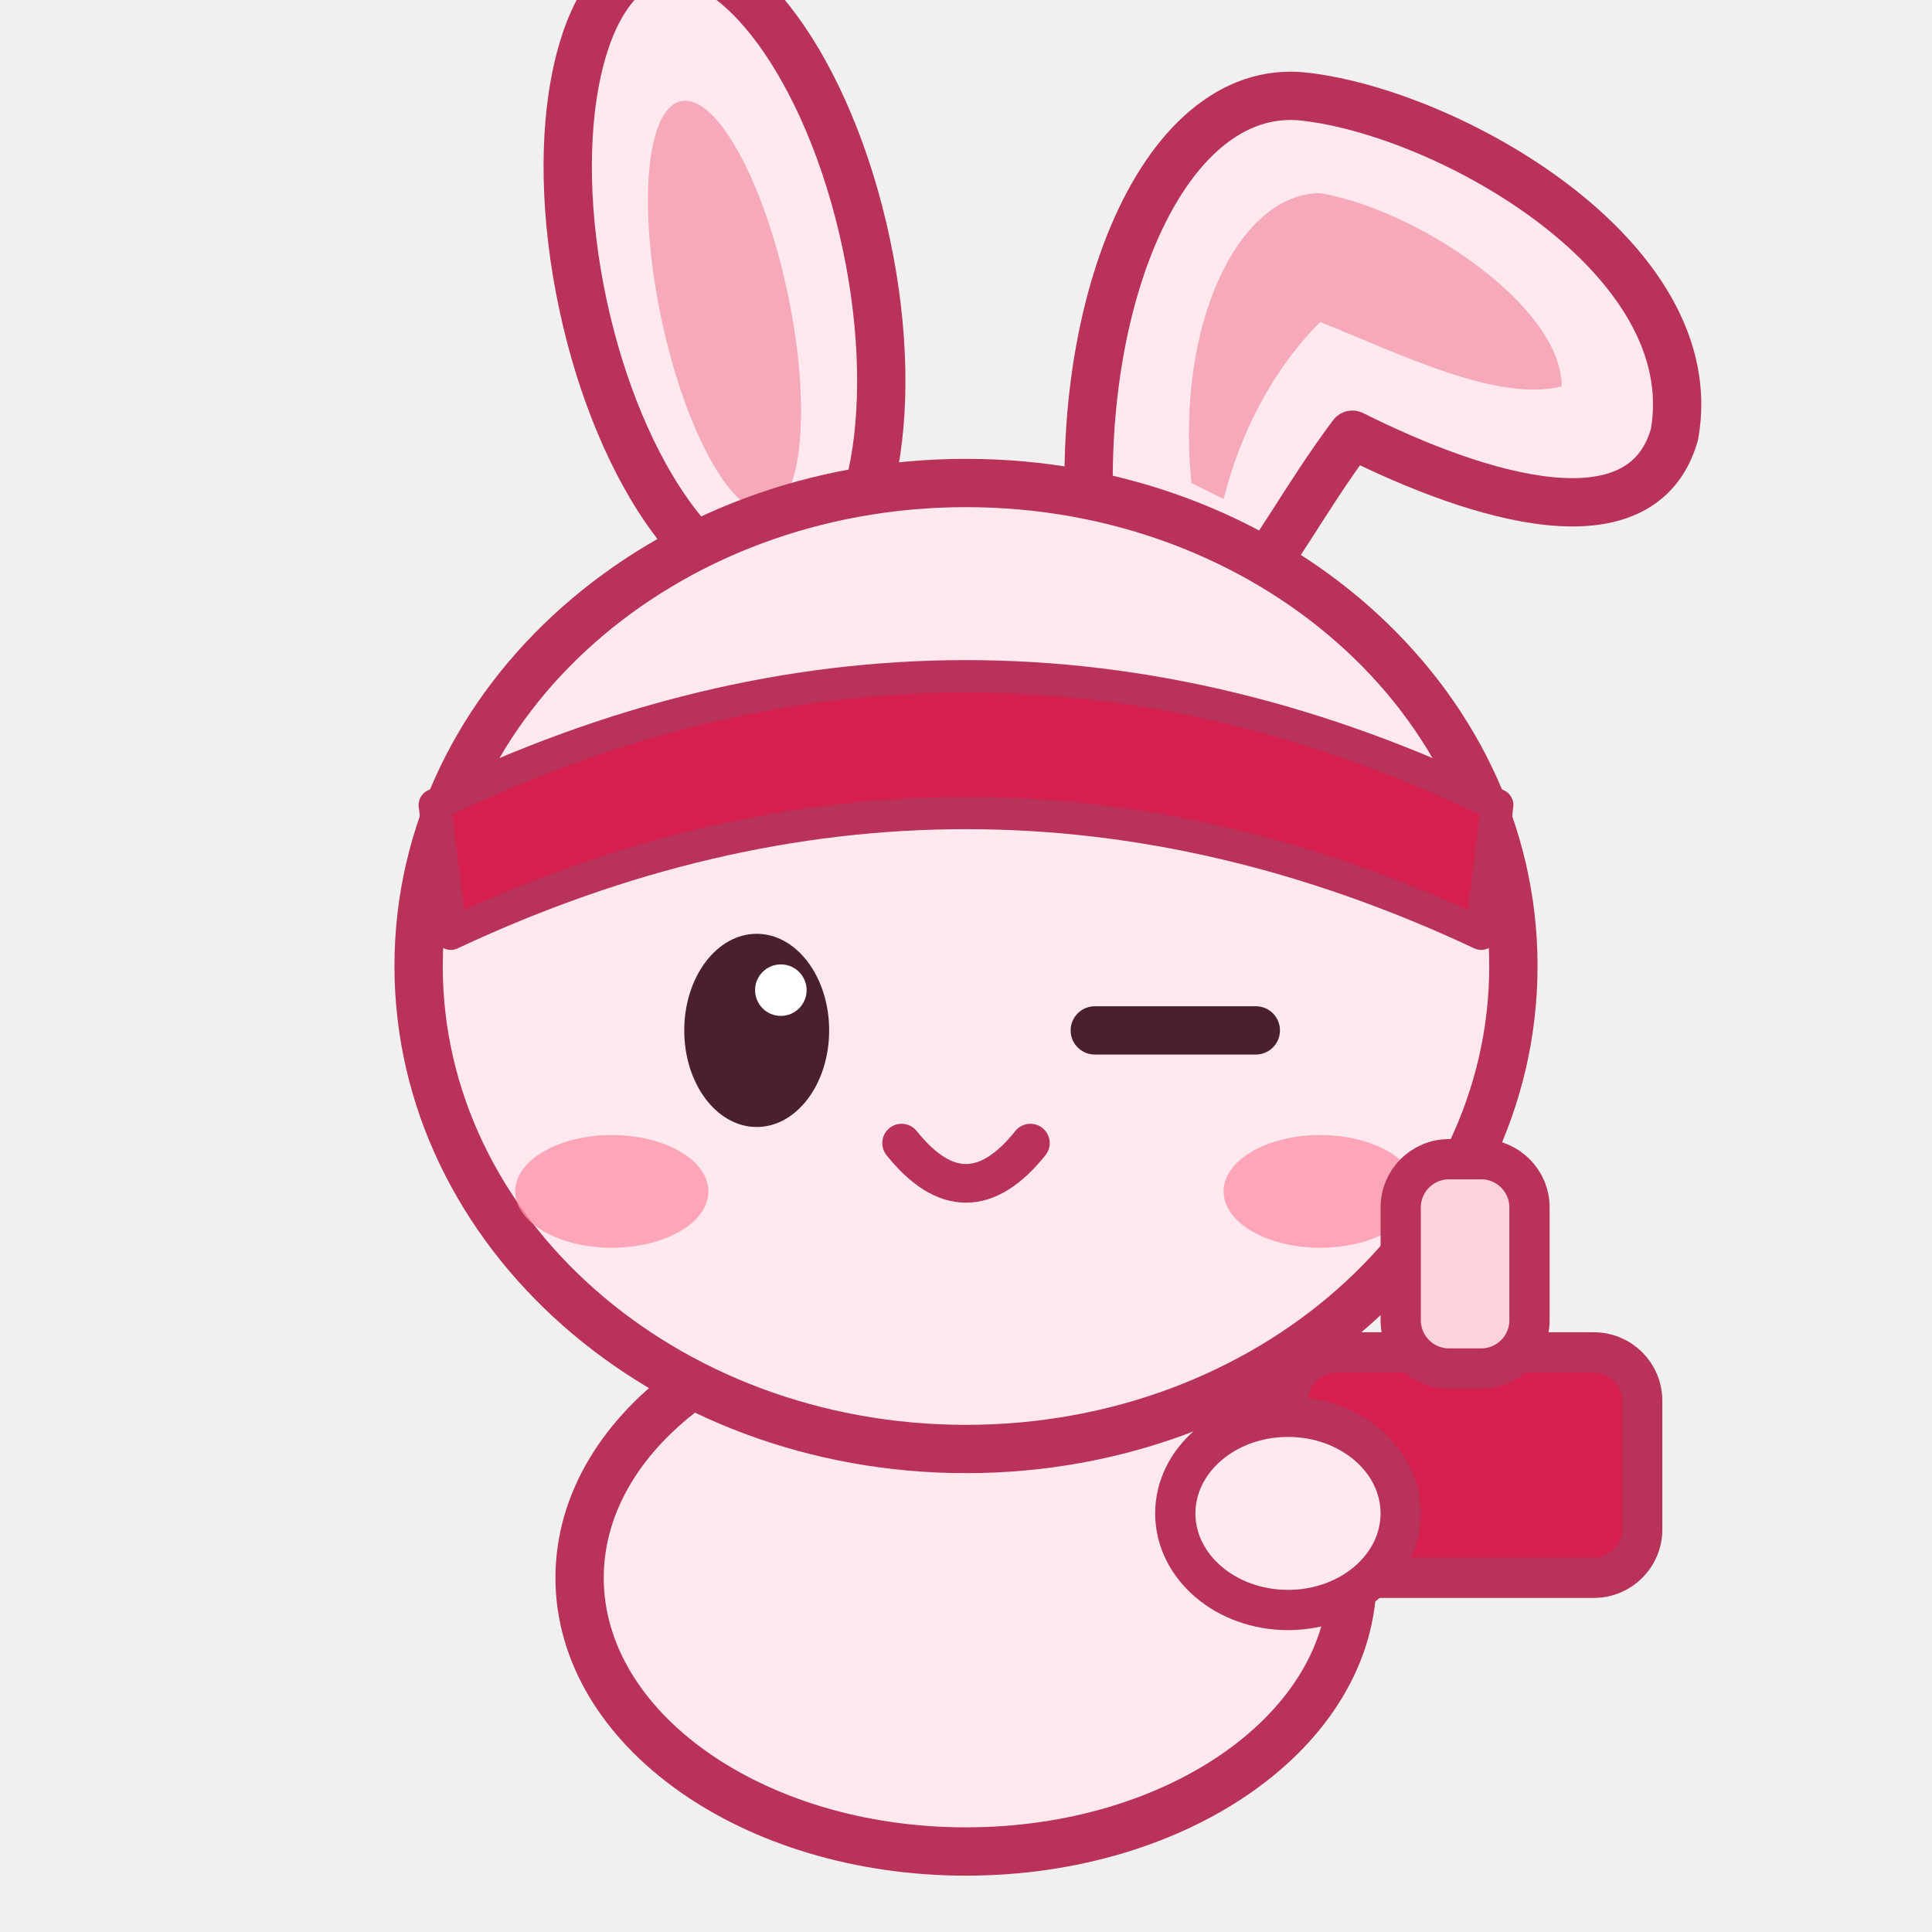
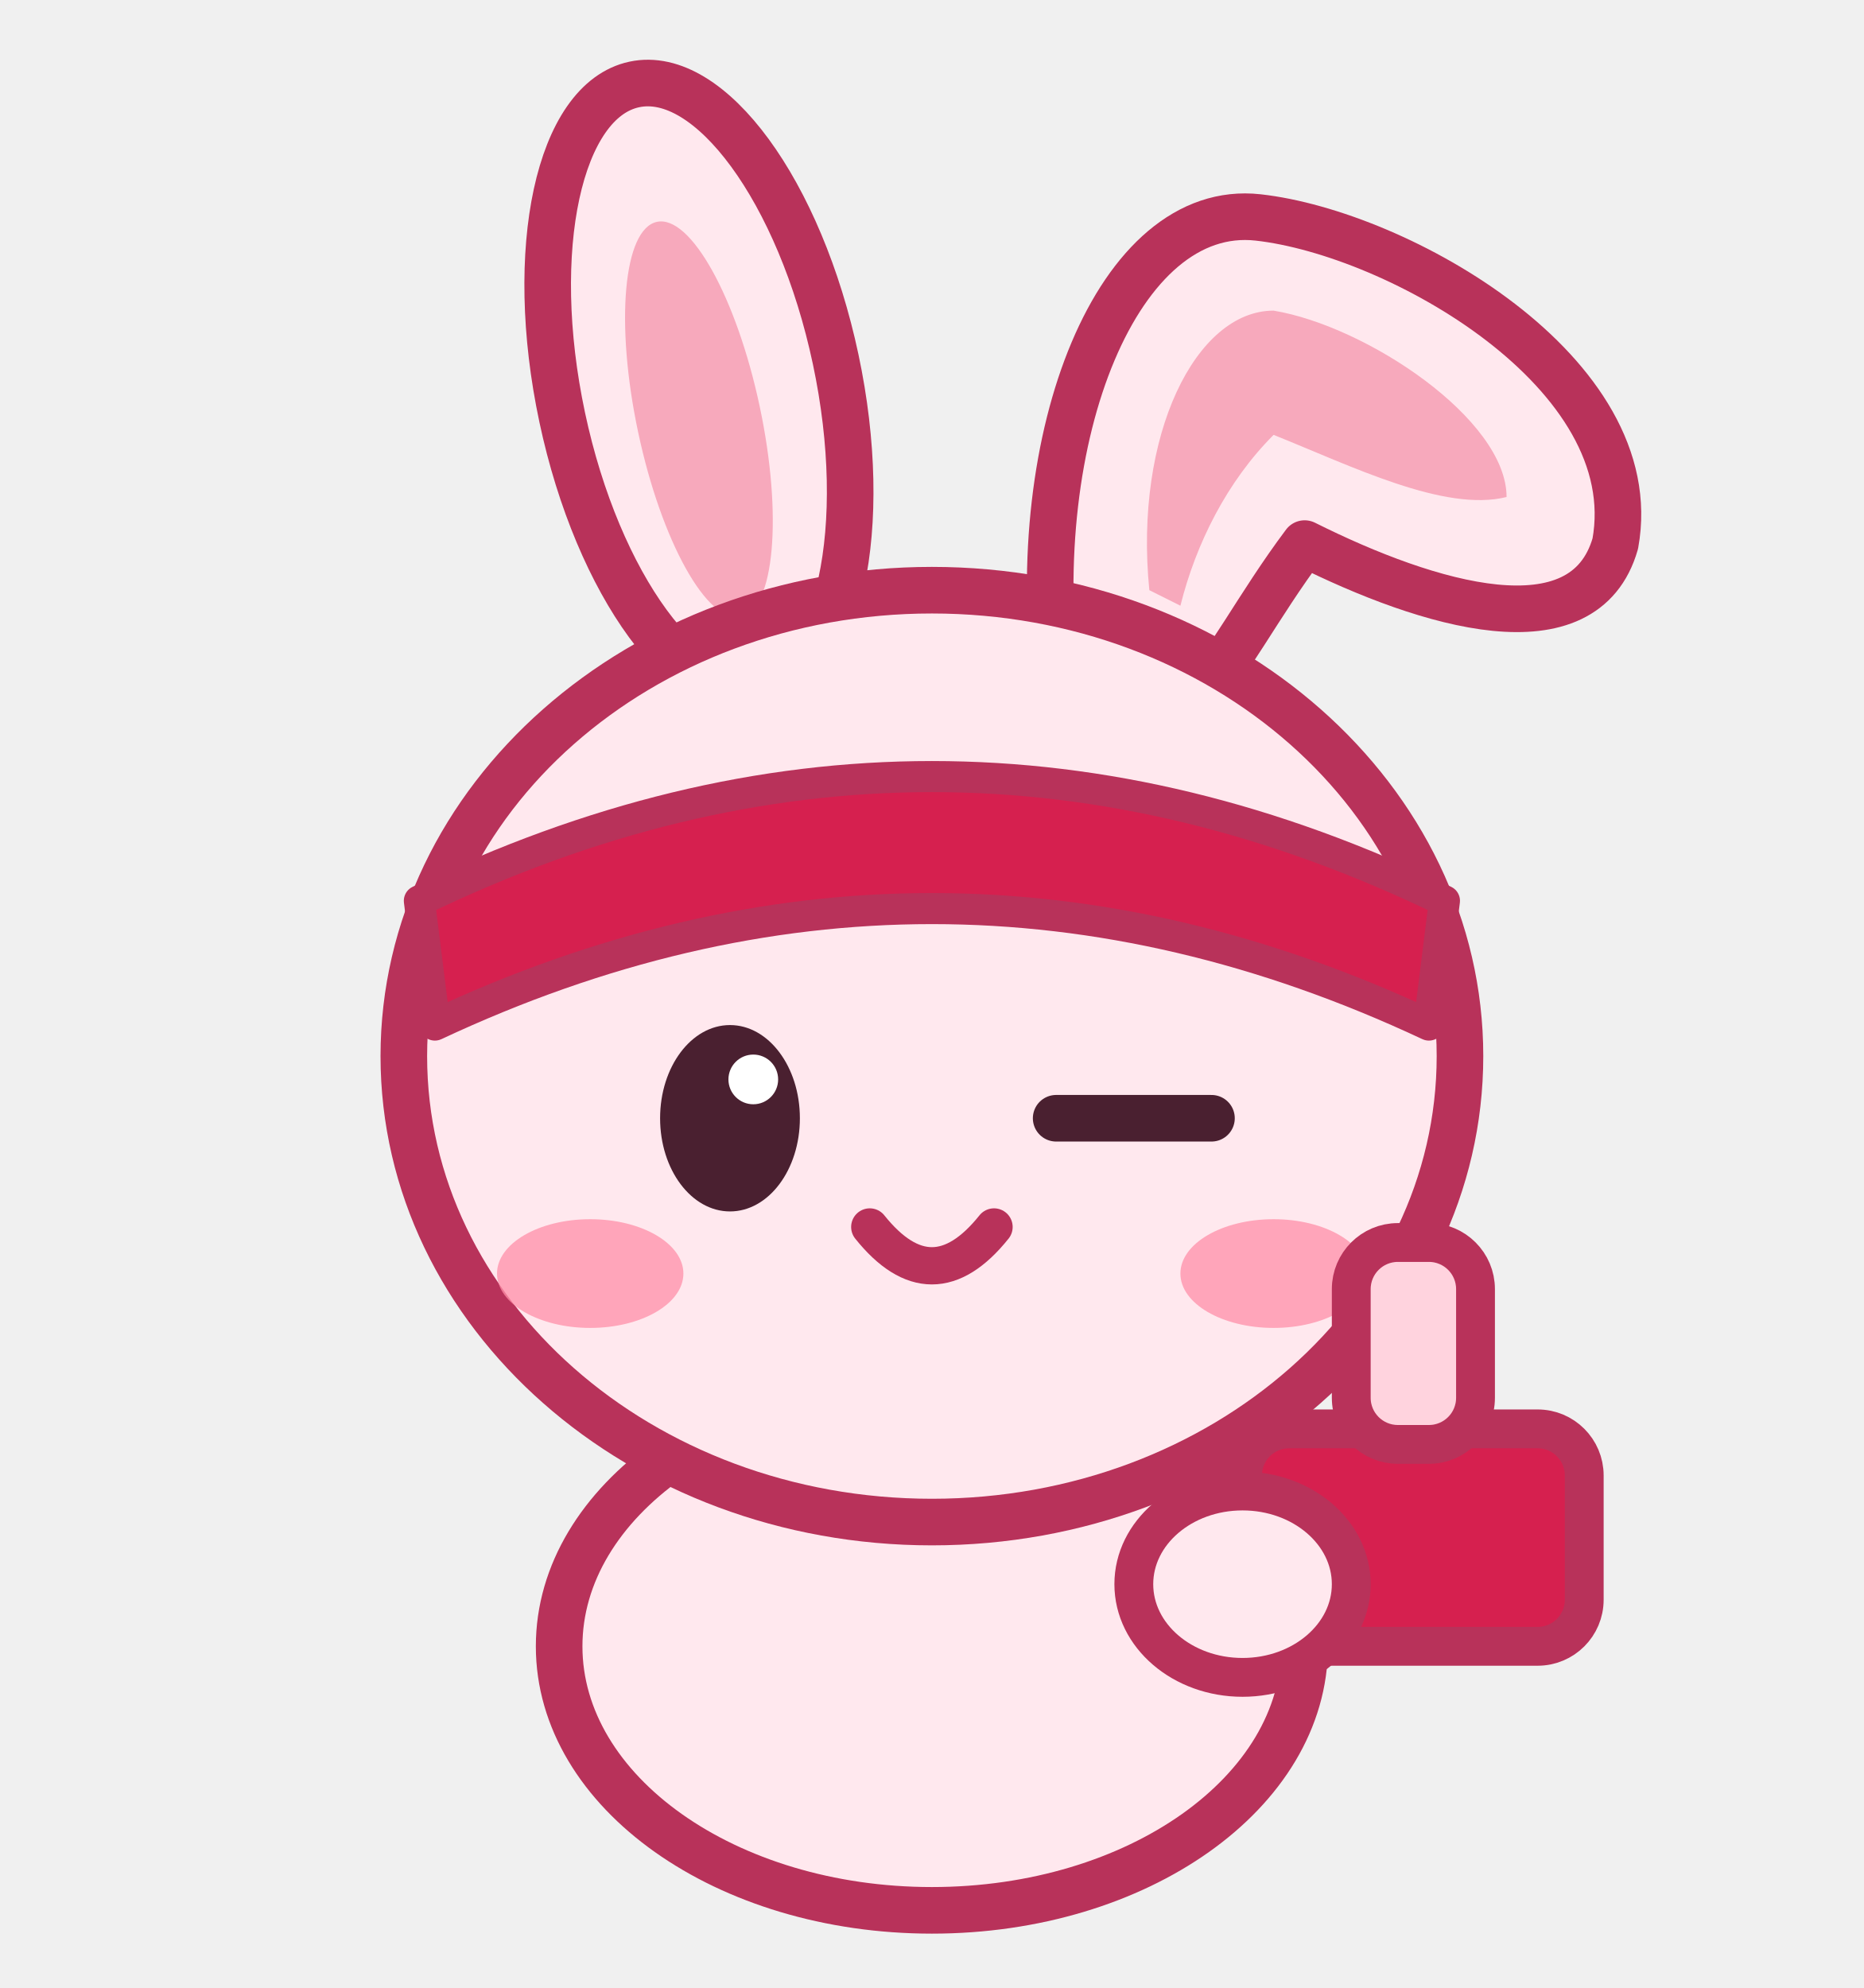
- <svg xmlns="http://www.w3.org/2000/svg" viewBox="0 0 120 120">
+ <svg xmlns="http://www.w3.org/2000/svg" viewBox="0 -8 120 128">
  <g transform="translate(0 0)">
    <ellipse cx="45" cy="17" rx="9" ry="20" transform="rotate(-12 45 17)" fill="#FFE8EE" stroke="#B8325A" stroke-width="3" />
    <ellipse cx="45" cy="19" rx="4" ry="13" transform="rotate(-12 45 19)" fill="#F7A9BC" />
    <path d="M68 36 C66 20 72 5 81 6 C90 7 106 16 104 27 C102 34 92 31 84 27 C81 31 79 35 77 37 Z" fill="#FFE8EE" stroke="#B8325A" stroke-width="3" stroke-linejoin="round" />
    <path d="M74 30 C73 20 77 12 82 12 C88 13 97 19 97 24 C93 25 87 22 82 20 C79 23 77 27 76 31 Z" fill="#F7A9BC" />
  </g>
  <ellipse cx="60" cy="98" rx="24" ry="17" fill="#FFE8EE" stroke="#B8325A" stroke-width="3" />
  <ellipse cx="60" cy="60" rx="34" ry="30" fill="#FFE8EE" stroke="#B8325A" stroke-width="3" />
  <path d="M27 50 Q60 34 93 50 L92 58 Q60 43 28 58 Z" fill="#D6204F" stroke="#B8325A" stroke-width="2" stroke-linejoin="round" />
  <ellipse cx="47" cy="64" rx="4.5" ry="6" fill="#4A2030" />
  <circle cx="48.5" cy="61.5" r="1.6" fill="#fff" />
  <path d="M68 64 L78 64" stroke="#4A2030" stroke-width="3" stroke-linecap="round" />
  <ellipse cx="38" cy="74" rx="6" ry="3.5" fill="#FF8FA8" opacity=".75" />
  <ellipse cx="82" cy="74" rx="6" ry="3.5" fill="#FF8FA8" opacity=".75" />
  <path d="M56 71 Q60 76 64 71" fill="none" stroke="#B8325A" stroke-width="2.4" stroke-linecap="round" />
  <rect x="80" y="84" width="22" height="14" rx="3" fill="#D6204F" stroke="#B8325A" stroke-width="2.5" />
  <rect x="87" y="72" width="8" height="13" rx="3" fill="#FFD3DE" stroke="#B8325A" stroke-width="2.5" />
  <ellipse cx="80" cy="94" rx="7" ry="6" fill="#FFE8EE" stroke="#B8325A" stroke-width="2.5" />
</svg>
